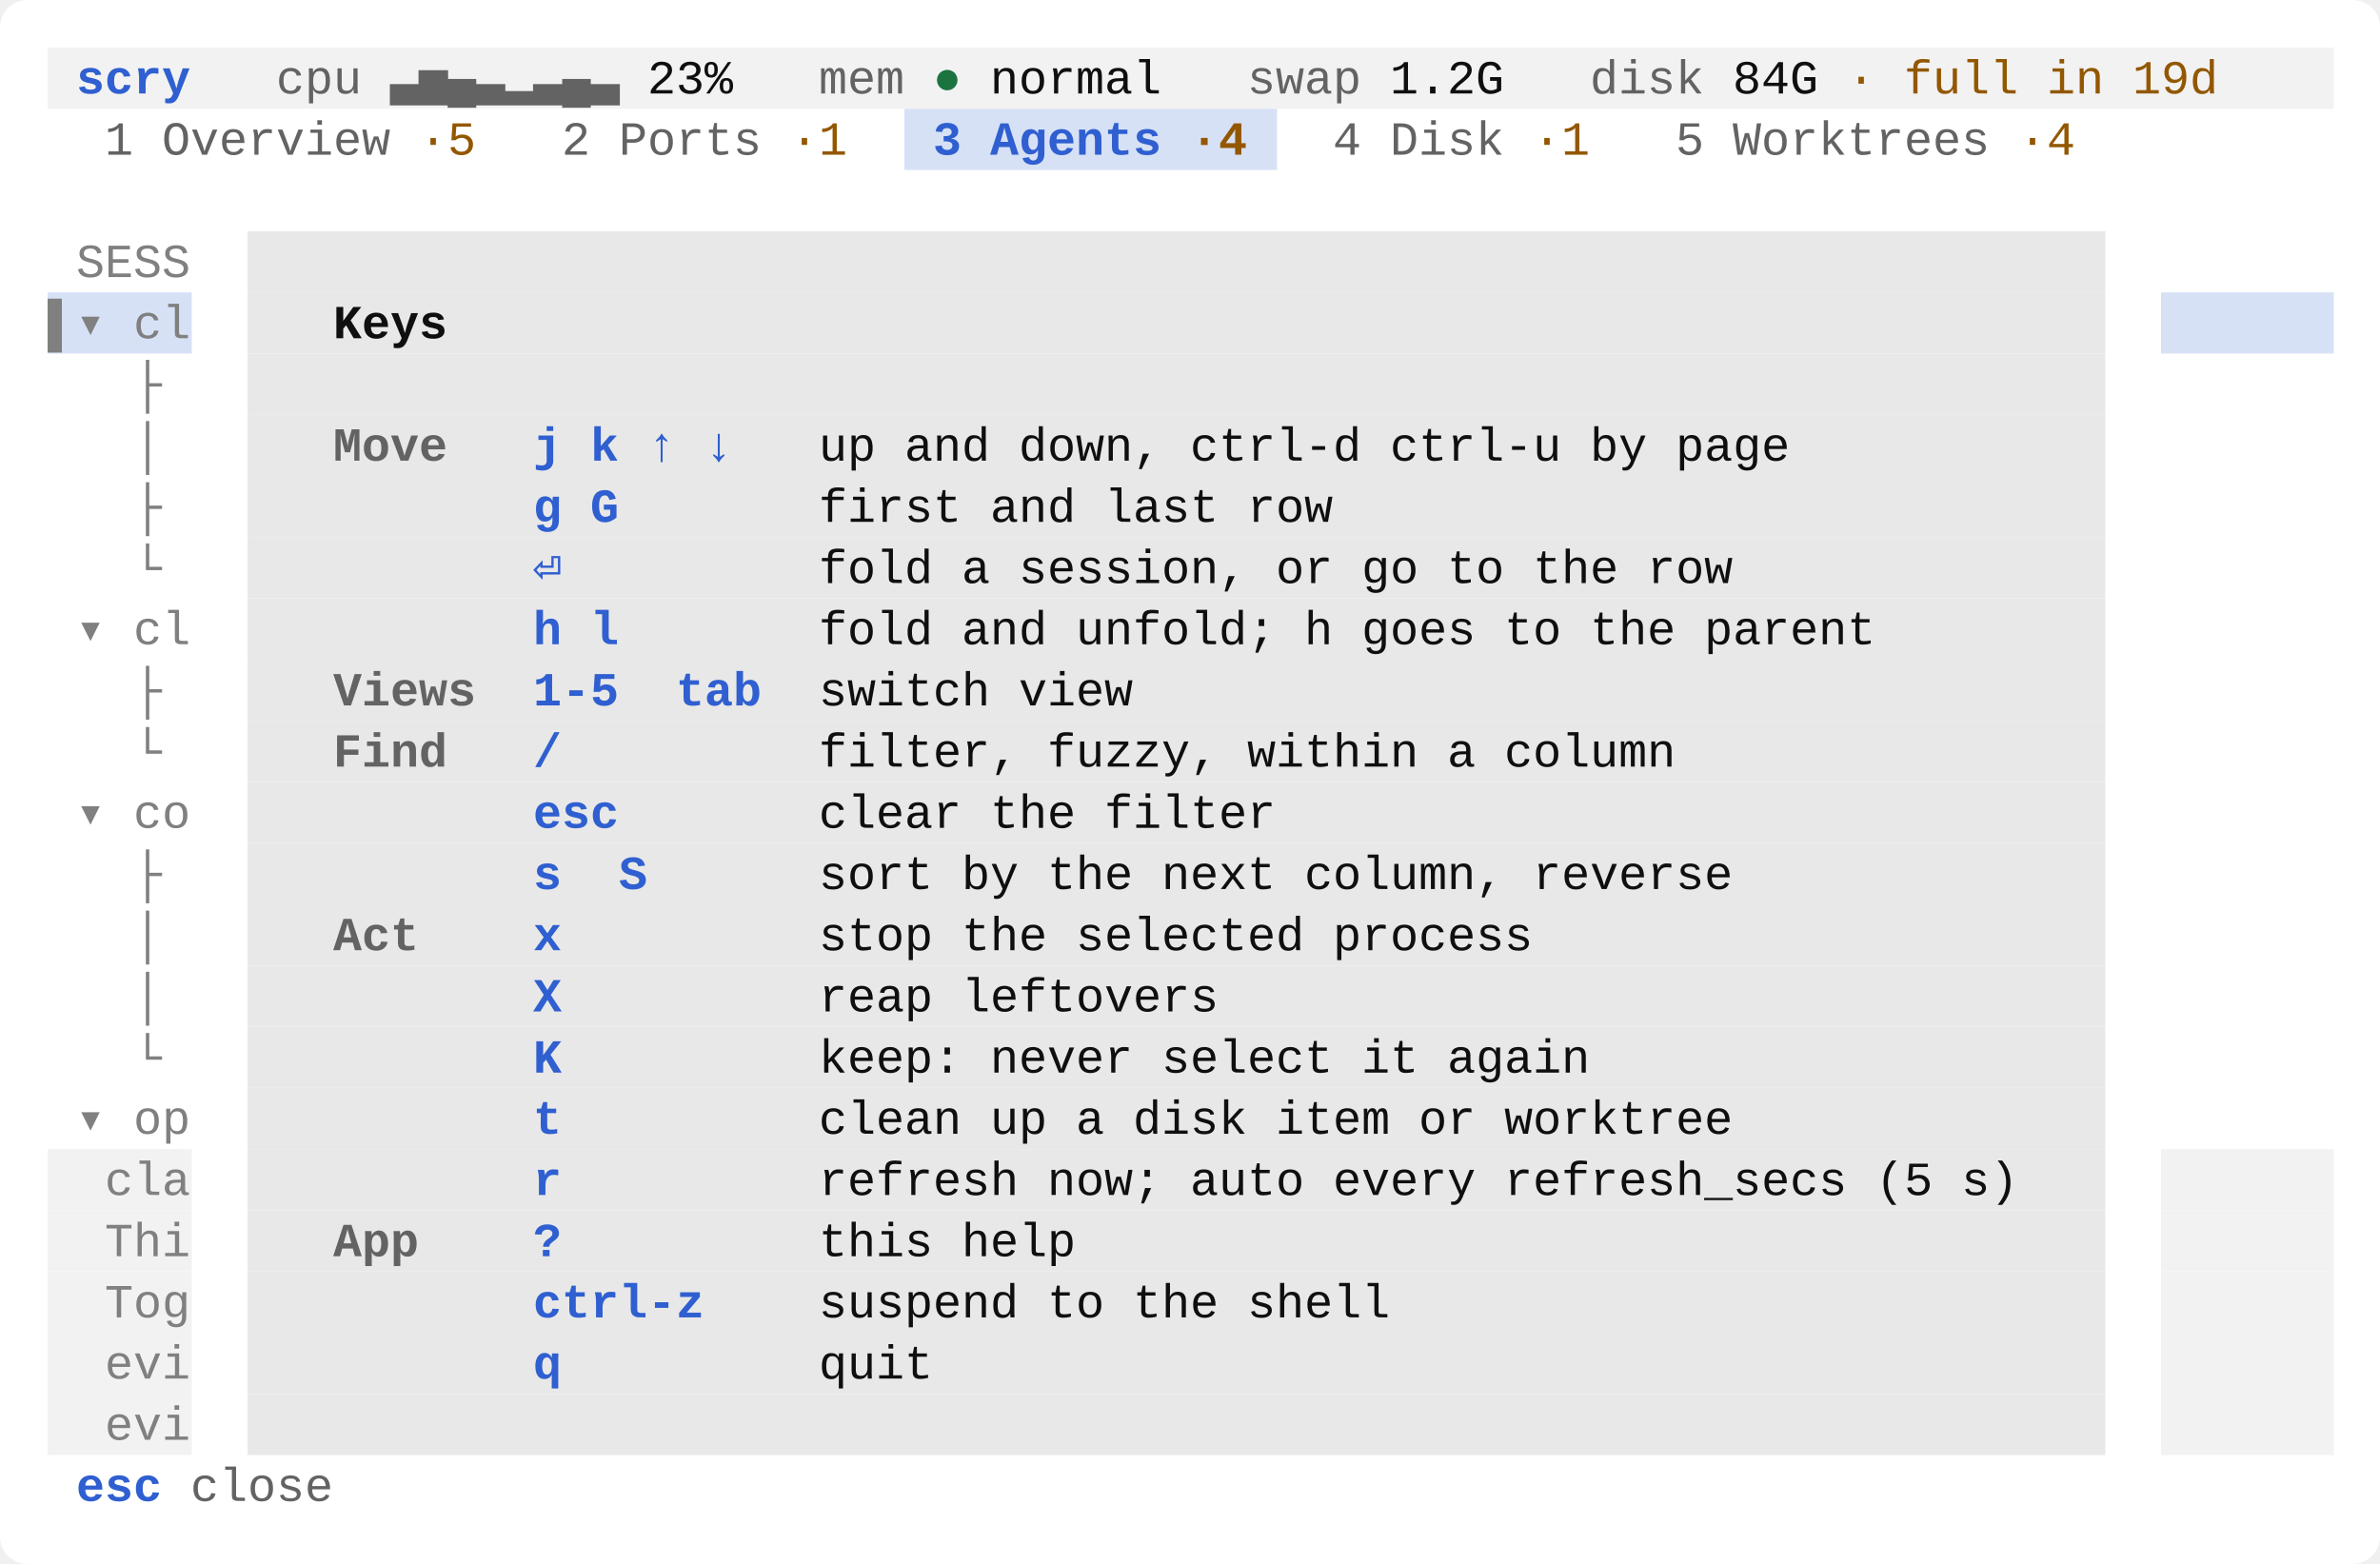
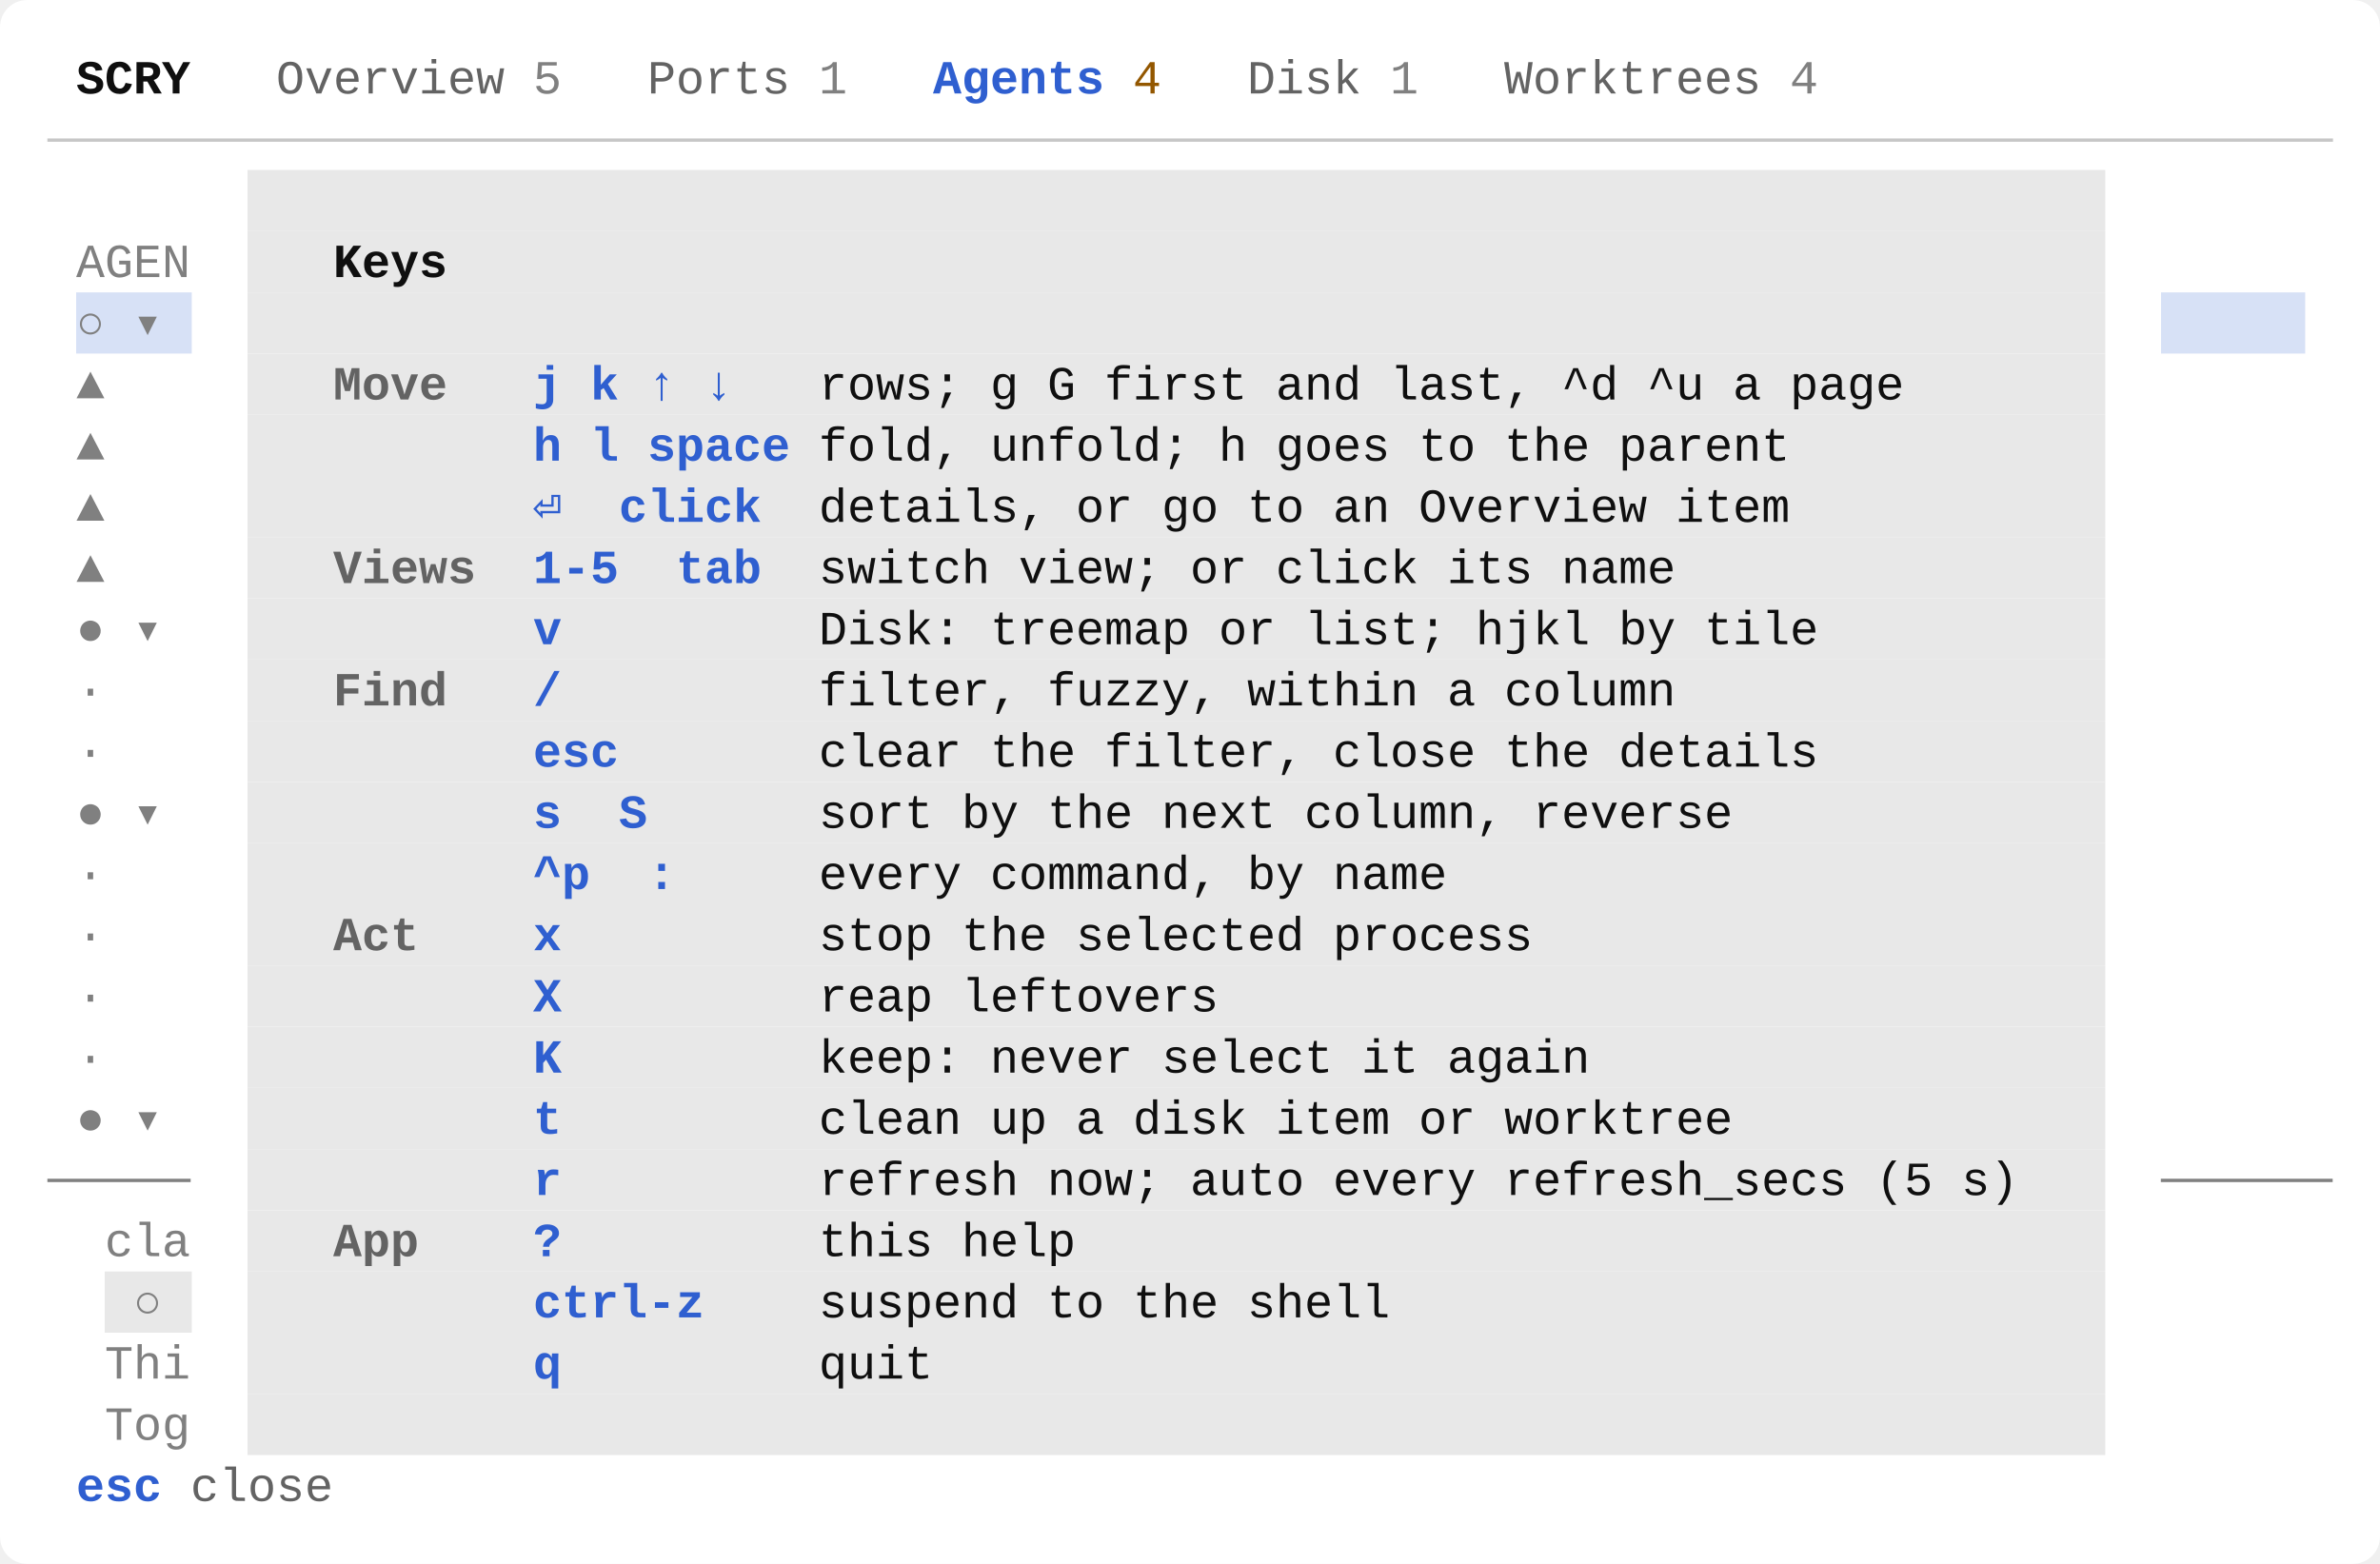
<svg xmlns="http://www.w3.org/2000/svg" width="700" height="460" viewBox="0 0 700 460">
  <style>text{font-family:ui-monospace,SFMono-Regular,"SF Mono",Menlo,Consolas,"Liberation Mono","DejaVu Sans Mono",monospace;font-size:14px;white-space:pre}</style>
  <rect width="700" height="460" rx="8" fill="#ffffff" />
  <g transform="translate(14 14)">
-     <rect x="0.0" y="0" width="672.4" height="18" fill="#f2f2f2" />
-     <text x="8.4" y="13.5" fill="#2f5fd0" textLength="33.6" lengthAdjust="spacingAndGlyphs" xml:space="preserve" font-weight="700">scry</text>
-     <text x="67.2" y="13.5" fill="#636363" textLength="100.8" lengthAdjust="spacingAndGlyphs" xml:space="preserve">cpu ▃▅▄▃▂▃▄▃</text>
-     <text x="176.4" y="13.5" fill="#0f0f0f" textLength="25.2" lengthAdjust="spacingAndGlyphs" xml:space="preserve">23%</text>
-     <text x="226.8" y="13.5" fill="#636363" textLength="25.2" lengthAdjust="spacingAndGlyphs" xml:space="preserve">mem</text>
-     <text x="260.4" y="13.5" fill="#1b7340" textLength="8.4" lengthAdjust="spacingAndGlyphs" xml:space="preserve">●</text>
-     <text x="277.2" y="13.5" fill="#0f0f0f" textLength="50.4" lengthAdjust="spacingAndGlyphs" xml:space="preserve">normal</text>
-     <text x="352.8" y="13.5" fill="#636363" textLength="33.6" lengthAdjust="spacingAndGlyphs" xml:space="preserve">swap</text>
-     <text x="394.8" y="13.5" fill="#0f0f0f" textLength="33.6" lengthAdjust="spacingAndGlyphs" xml:space="preserve">1.2G</text>
-     <text x="453.6" y="13.5" fill="#636363" textLength="33.6" lengthAdjust="spacingAndGlyphs" xml:space="preserve">disk</text>
-     <text x="495.6" y="13.5" fill="#0f0f0f" textLength="25.2" lengthAdjust="spacingAndGlyphs" xml:space="preserve">84G</text>
-     <text x="529.2" y="13.5" fill="#935700" textLength="109.2" lengthAdjust="spacingAndGlyphs" xml:space="preserve">· full in 19d</text>
-     <rect x="252.0" y="18" width="109.6" height="18" fill="#d7e1f6" />
-     <text x="16.8" y="31.5" fill="#636363" textLength="84.0" lengthAdjust="spacingAndGlyphs" xml:space="preserve">1 Overview</text>
-     <text x="109.2" y="31.5" fill="#935700" textLength="16.8" lengthAdjust="spacingAndGlyphs" xml:space="preserve">·5</text>
-     <text x="151.2" y="31.5" fill="#636363" textLength="58.8" lengthAdjust="spacingAndGlyphs" xml:space="preserve">2 Ports</text>
-     <text x="218.4" y="31.5" fill="#935700" textLength="16.8" lengthAdjust="spacingAndGlyphs" xml:space="preserve">·1</text>
-     <text x="260.4" y="31.5" fill="#2f5fd0" textLength="67.2" lengthAdjust="spacingAndGlyphs" xml:space="preserve" font-weight="700">3 Agents</text>
-     <text x="336.0" y="31.5" fill="#935700" textLength="16.8" lengthAdjust="spacingAndGlyphs" xml:space="preserve" font-weight="700">·4</text>
-     <text x="378.0" y="31.5" fill="#636363" textLength="50.4" lengthAdjust="spacingAndGlyphs" xml:space="preserve">4 Disk</text>
-     <text x="436.8" y="31.5" fill="#935700" textLength="16.8" lengthAdjust="spacingAndGlyphs" xml:space="preserve">·1</text>
-     <text x="478.8" y="31.5" fill="#636363" textLength="92.4" lengthAdjust="spacingAndGlyphs" xml:space="preserve">5 Worktrees</text>
-     <text x="579.6" y="31.5" fill="#935700" textLength="16.8" lengthAdjust="spacingAndGlyphs" xml:space="preserve">·4</text>
+     <text x="8.4" y="13.5" fill="#0f0f0f" textLength="33.6" lengthAdjust="spacingAndGlyphs" xml:space="preserve" font-weight="700">SCRY</text>
+     <text x="67.2" y="13.5" fill="#636363" textLength="67.2" lengthAdjust="spacingAndGlyphs" xml:space="preserve">Overview</text>
+     <text x="142.8" y="13.5" fill="#808080" textLength="8.4" lengthAdjust="spacingAndGlyphs" xml:space="preserve">5</text>
+     <text x="176.4" y="13.5" fill="#636363" textLength="42.0" lengthAdjust="spacingAndGlyphs" xml:space="preserve">Ports</text>
+     <text x="226.8" y="13.5" fill="#808080" textLength="8.4" lengthAdjust="spacingAndGlyphs" xml:space="preserve">1</text>
+     <text x="260.4" y="13.5" fill="#2f5fd0" textLength="50.4" lengthAdjust="spacingAndGlyphs" xml:space="preserve" font-weight="700">Agents</text>
+     <text x="319.2" y="13.5" fill="#935700" textLength="8.4" lengthAdjust="spacingAndGlyphs" xml:space="preserve">4</text>
+     <text x="352.8" y="13.5" fill="#636363" textLength="33.6" lengthAdjust="spacingAndGlyphs" xml:space="preserve">Disk</text>
+     <text x="394.8" y="13.5" fill="#808080" textLength="8.4" lengthAdjust="spacingAndGlyphs" xml:space="preserve">1</text>
+     <text x="428.4" y="13.5" fill="#636363" textLength="75.6" lengthAdjust="spacingAndGlyphs" xml:space="preserve">Worktrees</text>
+     <text x="512.4" y="13.5" fill="#808080" textLength="8.4" lengthAdjust="spacingAndGlyphs" xml:space="preserve">4</text>
+     <text x="0.0" y="31.5" fill="#c7c7c7" textLength="672.0" lengthAdjust="spacingAndGlyphs" xml:space="preserve">────────────────────────────────────────────────────────────────────────────────</text>
+     <rect x="58.8" y="36" width="546.4" height="18" fill="#e8e8e8" />
    <rect x="58.8" y="54" width="546.4" height="18" fill="#e8e8e8" />
-     <text x="8.4" y="67.5" fill="#808080" textLength="33.6" lengthAdjust="spacingAndGlyphs" xml:space="preserve">SESS</text>
-     <rect x="0.0" y="72" width="42.4" height="18" fill="#d7e1f6" />
+     <text x="8.4" y="67.5" fill="#808080" textLength="33.6" lengthAdjust="spacingAndGlyphs" xml:space="preserve">AGEN</text>
+     <text x="84.0" y="67.5" fill="#0f0f0f" textLength="33.6" lengthAdjust="spacingAndGlyphs" xml:space="preserve" font-weight="700">Keys</text>
+     <rect x="8.4" y="72" width="34.0" height="18" fill="#d7e1f6" />
    <rect x="58.8" y="72" width="546.4" height="18" fill="#e8e8e8" />
-     <rect x="621.6" y="72" width="50.8" height="18" fill="#d7e1f6" />
-     <text x="0.0" y="85.5" fill="#808080" textLength="42.0" lengthAdjust="spacingAndGlyphs" xml:space="preserve">▌▾ cl</text>
-     <text x="84.0" y="85.5" fill="#0f0f0f" textLength="33.6" lengthAdjust="spacingAndGlyphs" xml:space="preserve" font-weight="700">Keys</text>
+     <rect x="621.6" y="72" width="42.4" height="18" fill="#d7e1f6" />
+     <text x="8.4" y="85.5" fill="#808080" textLength="25.2" lengthAdjust="spacingAndGlyphs" xml:space="preserve">○ ▾</text>
    <rect x="58.8" y="90" width="546.4" height="18" fill="#e8e8e8" />
-     <text x="25.2" y="103.5" fill="#808080" textLength="8.4" lengthAdjust="spacingAndGlyphs" xml:space="preserve">├</text>
+     <text x="8.4" y="103.5" fill="#808080" textLength="8.4" lengthAdjust="spacingAndGlyphs" xml:space="preserve">▲</text>
+     <text x="84.0" y="103.5" fill="#636363" textLength="33.6" lengthAdjust="spacingAndGlyphs" xml:space="preserve" font-weight="700">Move</text>
+     <text x="142.8" y="103.5" fill="#2f5fd0" textLength="58.8" lengthAdjust="spacingAndGlyphs" xml:space="preserve" font-weight="700">j k ↑ ↓</text>
+     <text x="226.8" y="103.5" fill="#0f0f0f" textLength="319.2" lengthAdjust="spacingAndGlyphs" xml:space="preserve">rows; g G first and last, ^d ^u a page</text>
    <rect x="58.8" y="108" width="546.4" height="18" fill="#e8e8e8" />
-     <text x="25.2" y="121.5" fill="#808080" textLength="8.4" lengthAdjust="spacingAndGlyphs" xml:space="preserve">│</text>
-     <text x="84.0" y="121.5" fill="#636363" textLength="33.6" lengthAdjust="spacingAndGlyphs" xml:space="preserve" font-weight="700">Move</text>
-     <text x="142.8" y="121.5" fill="#2f5fd0" textLength="58.8" lengthAdjust="spacingAndGlyphs" xml:space="preserve" font-weight="700">j k ↑ ↓</text>
-     <text x="226.8" y="121.5" fill="#0f0f0f" textLength="285.6" lengthAdjust="spacingAndGlyphs" xml:space="preserve">up and down, ctrl-d ctrl-u by page</text>
+     <text x="8.4" y="121.5" fill="#808080" textLength="8.4" lengthAdjust="spacingAndGlyphs" xml:space="preserve">▲</text>
+     <text x="142.8" y="121.5" fill="#2f5fd0" textLength="75.6" lengthAdjust="spacingAndGlyphs" xml:space="preserve" font-weight="700">h l space</text>
+     <text x="226.8" y="121.5" fill="#0f0f0f" textLength="285.6" lengthAdjust="spacingAndGlyphs" xml:space="preserve">fold, unfold; h goes to the parent</text>
    <rect x="58.8" y="126" width="546.4" height="18" fill="#e8e8e8" />
-     <text x="25.2" y="139.5" fill="#808080" textLength="8.4" lengthAdjust="spacingAndGlyphs" xml:space="preserve">├</text>
-     <text x="142.8" y="139.5" fill="#2f5fd0" textLength="25.2" lengthAdjust="spacingAndGlyphs" xml:space="preserve" font-weight="700">g G</text>
-     <text x="226.8" y="139.5" fill="#0f0f0f" textLength="151.2" lengthAdjust="spacingAndGlyphs" xml:space="preserve">first and last row</text>
+     <text x="8.4" y="139.5" fill="#808080" textLength="8.4" lengthAdjust="spacingAndGlyphs" xml:space="preserve">▲</text>
+     <text x="142.8" y="139.5" fill="#2f5fd0" textLength="8.4" lengthAdjust="spacingAndGlyphs" xml:space="preserve" font-weight="700">⏎</text>
+     <text x="168.0" y="139.5" fill="#2f5fd0" textLength="42.0" lengthAdjust="spacingAndGlyphs" xml:space="preserve" font-weight="700">click</text>
+     <text x="226.8" y="139.5" fill="#0f0f0f" textLength="285.6" lengthAdjust="spacingAndGlyphs" xml:space="preserve">details, or go to an Overview item</text>
    <rect x="58.8" y="144" width="546.4" height="18" fill="#e8e8e8" />
-     <text x="25.2" y="157.5" fill="#808080" textLength="8.4" lengthAdjust="spacingAndGlyphs" xml:space="preserve">└</text>
-     <text x="142.8" y="157.5" fill="#2f5fd0" textLength="8.4" lengthAdjust="spacingAndGlyphs" xml:space="preserve" font-weight="700">⏎</text>
-     <text x="226.8" y="157.5" fill="#0f0f0f" textLength="268.8" lengthAdjust="spacingAndGlyphs" xml:space="preserve">fold a session, or go to the row</text>
+     <text x="8.4" y="157.5" fill="#808080" textLength="8.4" lengthAdjust="spacingAndGlyphs" xml:space="preserve">▲</text>
+     <text x="84.0" y="157.5" fill="#636363" textLength="42.0" lengthAdjust="spacingAndGlyphs" xml:space="preserve" font-weight="700">Views</text>
+     <text x="142.8" y="157.5" fill="#2f5fd0" textLength="25.2" lengthAdjust="spacingAndGlyphs" xml:space="preserve" font-weight="700">1-5</text>
+     <text x="184.8" y="157.5" fill="#2f5fd0" textLength="25.2" lengthAdjust="spacingAndGlyphs" xml:space="preserve" font-weight="700">tab</text>
+     <text x="226.8" y="157.5" fill="#0f0f0f" textLength="252.0" lengthAdjust="spacingAndGlyphs" xml:space="preserve">switch view; or click its name</text>
    <rect x="58.8" y="162" width="546.4" height="18" fill="#e8e8e8" />
-     <text x="8.4" y="175.5" fill="#808080" textLength="33.6" lengthAdjust="spacingAndGlyphs" xml:space="preserve">▾ cl</text>
-     <text x="142.8" y="175.5" fill="#2f5fd0" textLength="25.2" lengthAdjust="spacingAndGlyphs" xml:space="preserve" font-weight="700">h l</text>
-     <text x="226.8" y="175.5" fill="#0f0f0f" textLength="310.8" lengthAdjust="spacingAndGlyphs" xml:space="preserve">fold and unfold; h goes to the parent</text>
+     <text x="8.4" y="175.5" fill="#808080" textLength="25.2" lengthAdjust="spacingAndGlyphs" xml:space="preserve">● ▾</text>
+     <text x="142.8" y="175.5" fill="#2f5fd0" textLength="8.4" lengthAdjust="spacingAndGlyphs" xml:space="preserve" font-weight="700">v</text>
+     <text x="226.8" y="175.5" fill="#0f0f0f" textLength="294.0" lengthAdjust="spacingAndGlyphs" xml:space="preserve">Disk: treemap or list; hjkl by tile</text>
    <rect x="58.8" y="180" width="546.4" height="18" fill="#e8e8e8" />
-     <text x="25.2" y="193.5" fill="#808080" textLength="8.4" lengthAdjust="spacingAndGlyphs" xml:space="preserve">├</text>
-     <text x="84.0" y="193.5" fill="#636363" textLength="42.0" lengthAdjust="spacingAndGlyphs" xml:space="preserve" font-weight="700">Views</text>
-     <text x="142.8" y="193.5" fill="#2f5fd0" textLength="25.2" lengthAdjust="spacingAndGlyphs" xml:space="preserve" font-weight="700">1-5</text>
-     <text x="184.8" y="193.5" fill="#2f5fd0" textLength="25.2" lengthAdjust="spacingAndGlyphs" xml:space="preserve" font-weight="700">tab</text>
-     <text x="226.8" y="193.5" fill="#0f0f0f" textLength="92.4" lengthAdjust="spacingAndGlyphs" xml:space="preserve">switch view</text>
+     <text x="8.4" y="193.5" fill="#808080" textLength="8.4" lengthAdjust="spacingAndGlyphs" xml:space="preserve">·</text>
+     <text x="84.0" y="193.5" fill="#636363" textLength="33.6" lengthAdjust="spacingAndGlyphs" xml:space="preserve" font-weight="700">Find</text>
+     <text x="142.8" y="193.5" fill="#2f5fd0" textLength="8.4" lengthAdjust="spacingAndGlyphs" xml:space="preserve" font-weight="700">/</text>
+     <text x="226.8" y="193.5" fill="#0f0f0f" textLength="252.0" lengthAdjust="spacingAndGlyphs" xml:space="preserve">filter, fuzzy, within a column</text>
    <rect x="58.8" y="198" width="546.4" height="18" fill="#e8e8e8" />
-     <text x="25.2" y="211.5" fill="#808080" textLength="8.4" lengthAdjust="spacingAndGlyphs" xml:space="preserve">└</text>
-     <text x="84.0" y="211.5" fill="#636363" textLength="33.6" lengthAdjust="spacingAndGlyphs" xml:space="preserve" font-weight="700">Find</text>
-     <text x="142.8" y="211.5" fill="#2f5fd0" textLength="8.4" lengthAdjust="spacingAndGlyphs" xml:space="preserve" font-weight="700">/</text>
-     <text x="226.8" y="211.5" fill="#0f0f0f" textLength="252.0" lengthAdjust="spacingAndGlyphs" xml:space="preserve">filter, fuzzy, within a column</text>
+     <text x="8.4" y="211.5" fill="#808080" textLength="8.4" lengthAdjust="spacingAndGlyphs" xml:space="preserve">·</text>
+     <text x="142.8" y="211.5" fill="#2f5fd0" textLength="25.2" lengthAdjust="spacingAndGlyphs" xml:space="preserve" font-weight="700">esc</text>
+     <text x="226.8" y="211.5" fill="#0f0f0f" textLength="294.0" lengthAdjust="spacingAndGlyphs" xml:space="preserve">clear the filter, close the details</text>
    <rect x="58.8" y="216" width="546.4" height="18" fill="#e8e8e8" />
-     <text x="8.4" y="229.5" fill="#808080" textLength="33.6" lengthAdjust="spacingAndGlyphs" xml:space="preserve">▾ co</text>
-     <text x="142.8" y="229.5" fill="#2f5fd0" textLength="25.2" lengthAdjust="spacingAndGlyphs" xml:space="preserve" font-weight="700">esc</text>
-     <text x="226.8" y="229.5" fill="#0f0f0f" textLength="134.4" lengthAdjust="spacingAndGlyphs" xml:space="preserve">clear the filter</text>
+     <text x="8.4" y="229.5" fill="#808080" textLength="25.2" lengthAdjust="spacingAndGlyphs" xml:space="preserve">● ▾</text>
+     <text x="142.8" y="229.5" fill="#2f5fd0" textLength="8.4" lengthAdjust="spacingAndGlyphs" xml:space="preserve" font-weight="700">s</text>
+     <text x="168.0" y="229.5" fill="#2f5fd0" textLength="8.4" lengthAdjust="spacingAndGlyphs" xml:space="preserve" font-weight="700">S</text>
+     <text x="226.8" y="229.5" fill="#0f0f0f" textLength="268.8" lengthAdjust="spacingAndGlyphs" xml:space="preserve">sort by the next column, reverse</text>
    <rect x="58.8" y="234" width="546.4" height="18" fill="#e8e8e8" />
-     <text x="25.2" y="247.5" fill="#808080" textLength="8.4" lengthAdjust="spacingAndGlyphs" xml:space="preserve">├</text>
-     <text x="142.8" y="247.5" fill="#2f5fd0" textLength="8.4" lengthAdjust="spacingAndGlyphs" xml:space="preserve" font-weight="700">s</text>
-     <text x="168.0" y="247.5" fill="#2f5fd0" textLength="8.4" lengthAdjust="spacingAndGlyphs" xml:space="preserve" font-weight="700">S</text>
-     <text x="226.8" y="247.5" fill="#0f0f0f" textLength="268.8" lengthAdjust="spacingAndGlyphs" xml:space="preserve">sort by the next column, reverse</text>
+     <text x="8.4" y="247.5" fill="#808080" textLength="8.4" lengthAdjust="spacingAndGlyphs" xml:space="preserve">·</text>
+     <text x="142.8" y="247.5" fill="#2f5fd0" textLength="16.8" lengthAdjust="spacingAndGlyphs" xml:space="preserve" font-weight="700">^p</text>
+     <text x="176.4" y="247.5" fill="#2f5fd0" textLength="8.4" lengthAdjust="spacingAndGlyphs" xml:space="preserve" font-weight="700">:</text>
+     <text x="226.8" y="247.5" fill="#0f0f0f" textLength="184.8" lengthAdjust="spacingAndGlyphs" xml:space="preserve">every command, by name</text>
    <rect x="58.8" y="252" width="546.4" height="18" fill="#e8e8e8" />
-     <text x="25.2" y="265.5" fill="#808080" textLength="8.4" lengthAdjust="spacingAndGlyphs" xml:space="preserve">│</text>
+     <text x="8.4" y="265.5" fill="#808080" textLength="8.4" lengthAdjust="spacingAndGlyphs" xml:space="preserve">·</text>
    <text x="84.0" y="265.5" fill="#636363" textLength="25.2" lengthAdjust="spacingAndGlyphs" xml:space="preserve" font-weight="700">Act</text>
    <text x="142.8" y="265.5" fill="#2f5fd0" textLength="8.4" lengthAdjust="spacingAndGlyphs" xml:space="preserve" font-weight="700">x</text>
    <text x="226.8" y="265.5" fill="#0f0f0f" textLength="210.0" lengthAdjust="spacingAndGlyphs" xml:space="preserve">stop the selected process</text>
    <rect x="58.8" y="270" width="546.4" height="18" fill="#e8e8e8" />
-     <text x="25.2" y="283.5" fill="#808080" textLength="8.4" lengthAdjust="spacingAndGlyphs" xml:space="preserve">│</text>
+     <text x="8.4" y="283.5" fill="#808080" textLength="8.4" lengthAdjust="spacingAndGlyphs" xml:space="preserve">·</text>
    <text x="142.8" y="283.5" fill="#2f5fd0" textLength="8.4" lengthAdjust="spacingAndGlyphs" xml:space="preserve" font-weight="700">X</text>
    <text x="226.8" y="283.5" fill="#0f0f0f" textLength="117.6" lengthAdjust="spacingAndGlyphs" xml:space="preserve">reap leftovers</text>
    <rect x="58.8" y="288" width="546.4" height="18" fill="#e8e8e8" />
-     <text x="25.2" y="301.5" fill="#808080" textLength="8.4" lengthAdjust="spacingAndGlyphs" xml:space="preserve">└</text>
+     <text x="8.4" y="301.5" fill="#808080" textLength="8.4" lengthAdjust="spacingAndGlyphs" xml:space="preserve">·</text>
    <text x="142.8" y="301.5" fill="#2f5fd0" textLength="8.4" lengthAdjust="spacingAndGlyphs" xml:space="preserve" font-weight="700">K</text>
    <text x="226.8" y="301.5" fill="#0f0f0f" textLength="226.8" lengthAdjust="spacingAndGlyphs" xml:space="preserve">keep: never select it again</text>
    <rect x="58.8" y="306" width="546.4" height="18" fill="#e8e8e8" />
-     <text x="8.4" y="319.5" fill="#808080" textLength="33.6" lengthAdjust="spacingAndGlyphs" xml:space="preserve">▾ op</text>
+     <text x="8.4" y="319.5" fill="#808080" textLength="25.2" lengthAdjust="spacingAndGlyphs" xml:space="preserve">● ▾</text>
    <text x="142.8" y="319.5" fill="#2f5fd0" textLength="8.4" lengthAdjust="spacingAndGlyphs" xml:space="preserve" font-weight="700">t</text>
    <text x="226.8" y="319.5" fill="#0f0f0f" textLength="268.8" lengthAdjust="spacingAndGlyphs" xml:space="preserve">clean up a disk item or worktree</text>
-     <rect x="0.0" y="324" width="42.4" height="18" fill="#f2f2f2" />
    <rect x="58.8" y="324" width="546.4" height="18" fill="#e8e8e8" />
-     <rect x="621.6" y="324" width="50.8" height="18" fill="#f2f2f2" />
-     <text x="16.8" y="337.5" fill="#808080" textLength="25.2" lengthAdjust="spacingAndGlyphs" xml:space="preserve">cla</text>
+     <text x="0.0" y="337.5" fill="#808080" textLength="42.0" lengthAdjust="spacingAndGlyphs" xml:space="preserve">─────</text>
    <text x="142.8" y="337.5" fill="#2f5fd0" textLength="8.4" lengthAdjust="spacingAndGlyphs" xml:space="preserve" font-weight="700">r</text>
    <text x="226.8" y="337.5" fill="#0f0f0f" textLength="352.8" lengthAdjust="spacingAndGlyphs" xml:space="preserve">refresh now; auto every refresh_secs (5 s)</text>
-     <rect x="0.0" y="342" width="42.4" height="18" fill="#f2f2f2" />
+     <text x="621.6" y="337.5" fill="#808080" textLength="50.4" lengthAdjust="spacingAndGlyphs" xml:space="preserve">──────</text>
    <rect x="58.8" y="342" width="546.4" height="18" fill="#e8e8e8" />
-     <rect x="621.6" y="342" width="50.8" height="18" fill="#f2f2f2" />
-     <text x="16.8" y="355.5" fill="#808080" textLength="25.2" lengthAdjust="spacingAndGlyphs" xml:space="preserve">Thi</text>
+     <text x="16.8" y="355.5" fill="#808080" textLength="25.2" lengthAdjust="spacingAndGlyphs" xml:space="preserve">cla</text>
    <text x="84.0" y="355.5" fill="#636363" textLength="25.2" lengthAdjust="spacingAndGlyphs" xml:space="preserve" font-weight="700">App</text>
    <text x="142.8" y="355.5" fill="#2f5fd0" textLength="8.4" lengthAdjust="spacingAndGlyphs" xml:space="preserve" font-weight="700">?</text>
    <text x="226.8" y="355.5" fill="#0f0f0f" textLength="75.6" lengthAdjust="spacingAndGlyphs" xml:space="preserve">this help</text>
-     <rect x="0.0" y="360" width="42.4" height="18" fill="#f2f2f2" />
+     <rect x="16.8" y="360" width="25.6" height="18" fill="#e8e8e8" />
    <rect x="58.8" y="360" width="546.4" height="18" fill="#e8e8e8" />
-     <rect x="621.6" y="360" width="50.8" height="18" fill="#f2f2f2" />
-     <text x="16.8" y="373.5" fill="#808080" textLength="25.2" lengthAdjust="spacingAndGlyphs" xml:space="preserve">Tog</text>
+     <text x="25.2" y="373.5" fill="#808080" textLength="8.4" lengthAdjust="spacingAndGlyphs" xml:space="preserve">○</text>
    <text x="142.8" y="373.5" fill="#2f5fd0" textLength="50.4" lengthAdjust="spacingAndGlyphs" xml:space="preserve" font-weight="700">ctrl-z</text>
    <text x="226.8" y="373.5" fill="#0f0f0f" textLength="168.0" lengthAdjust="spacingAndGlyphs" xml:space="preserve">suspend to the shell</text>
-     <rect x="0.0" y="378" width="42.4" height="18" fill="#f2f2f2" />
    <rect x="58.8" y="378" width="546.4" height="18" fill="#e8e8e8" />
-     <rect x="621.6" y="378" width="50.8" height="18" fill="#f2f2f2" />
-     <text x="16.8" y="391.5" fill="#808080" textLength="25.2" lengthAdjust="spacingAndGlyphs" xml:space="preserve">evi</text>
+     <text x="16.8" y="391.5" fill="#808080" textLength="25.2" lengthAdjust="spacingAndGlyphs" xml:space="preserve">Thi</text>
    <text x="142.8" y="391.5" fill="#2f5fd0" textLength="8.4" lengthAdjust="spacingAndGlyphs" xml:space="preserve" font-weight="700">q</text>
    <text x="226.8" y="391.5" fill="#0f0f0f" textLength="33.6" lengthAdjust="spacingAndGlyphs" xml:space="preserve">quit</text>
-     <rect x="0.0" y="396" width="42.4" height="18" fill="#f2f2f2" />
    <rect x="58.8" y="396" width="546.4" height="18" fill="#e8e8e8" />
-     <rect x="621.6" y="396" width="50.8" height="18" fill="#f2f2f2" />
-     <text x="16.8" y="409.5" fill="#808080" textLength="25.2" lengthAdjust="spacingAndGlyphs" xml:space="preserve">evi</text>
+     <text x="16.8" y="409.5" fill="#808080" textLength="25.2" lengthAdjust="spacingAndGlyphs" xml:space="preserve">Tog</text>
    <text x="8.4" y="427.5" fill="#2f5fd0" textLength="25.2" lengthAdjust="spacingAndGlyphs" xml:space="preserve" font-weight="700">esc</text>
    <text x="42.0" y="427.5" fill="#636363" textLength="42.0" lengthAdjust="spacingAndGlyphs" xml:space="preserve">close</text>
  </g>
</svg>
